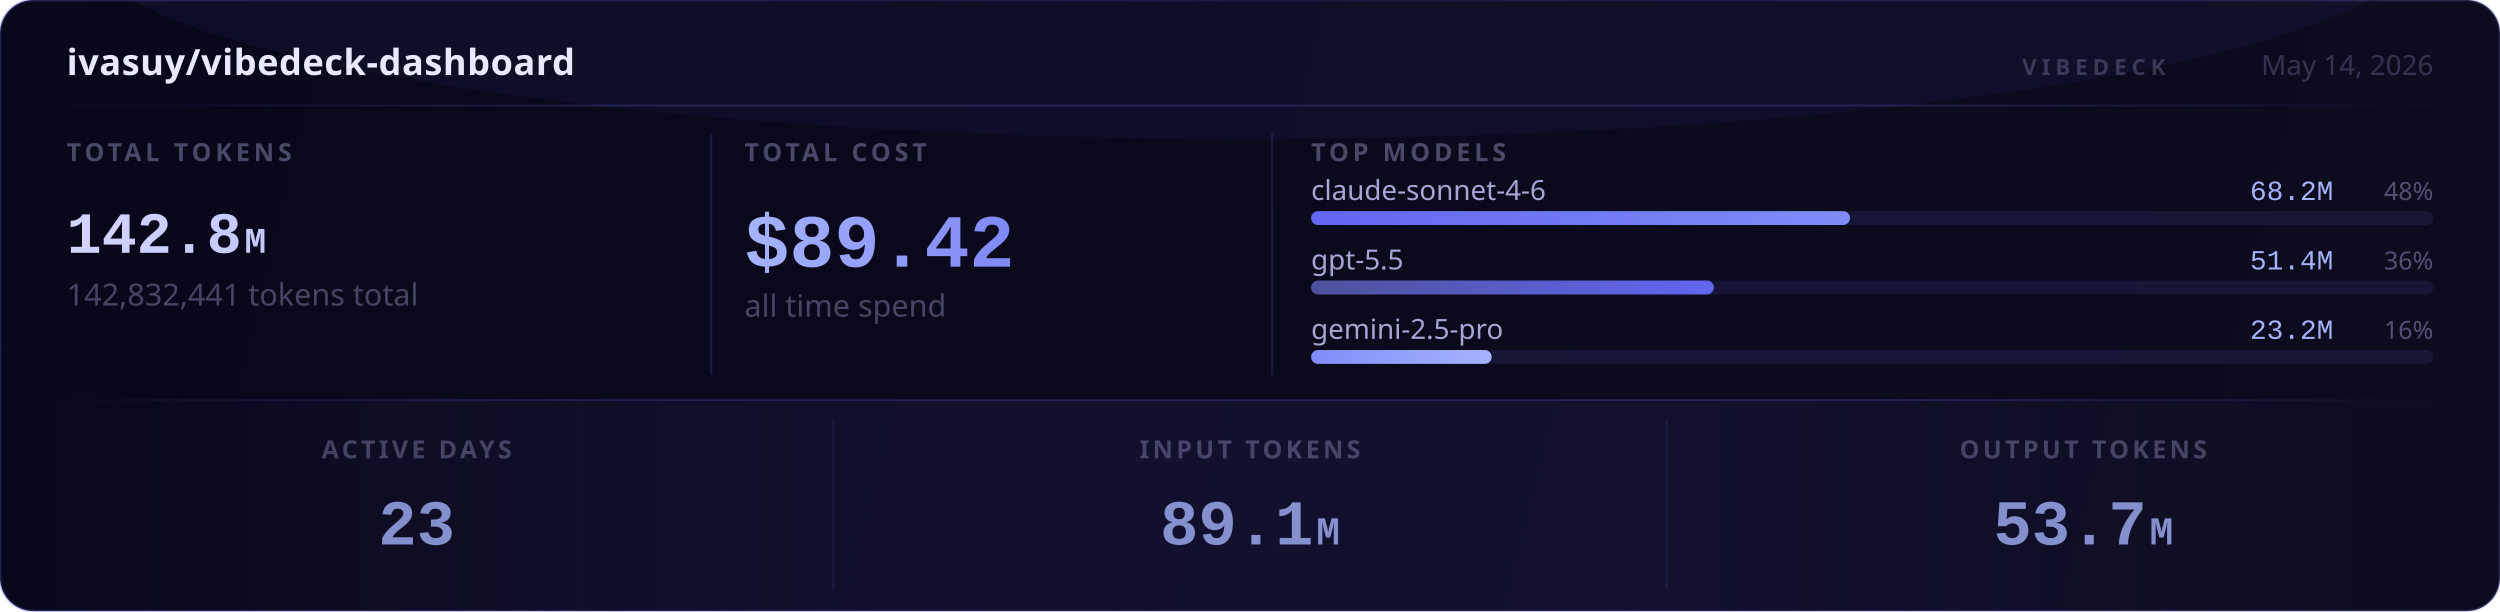
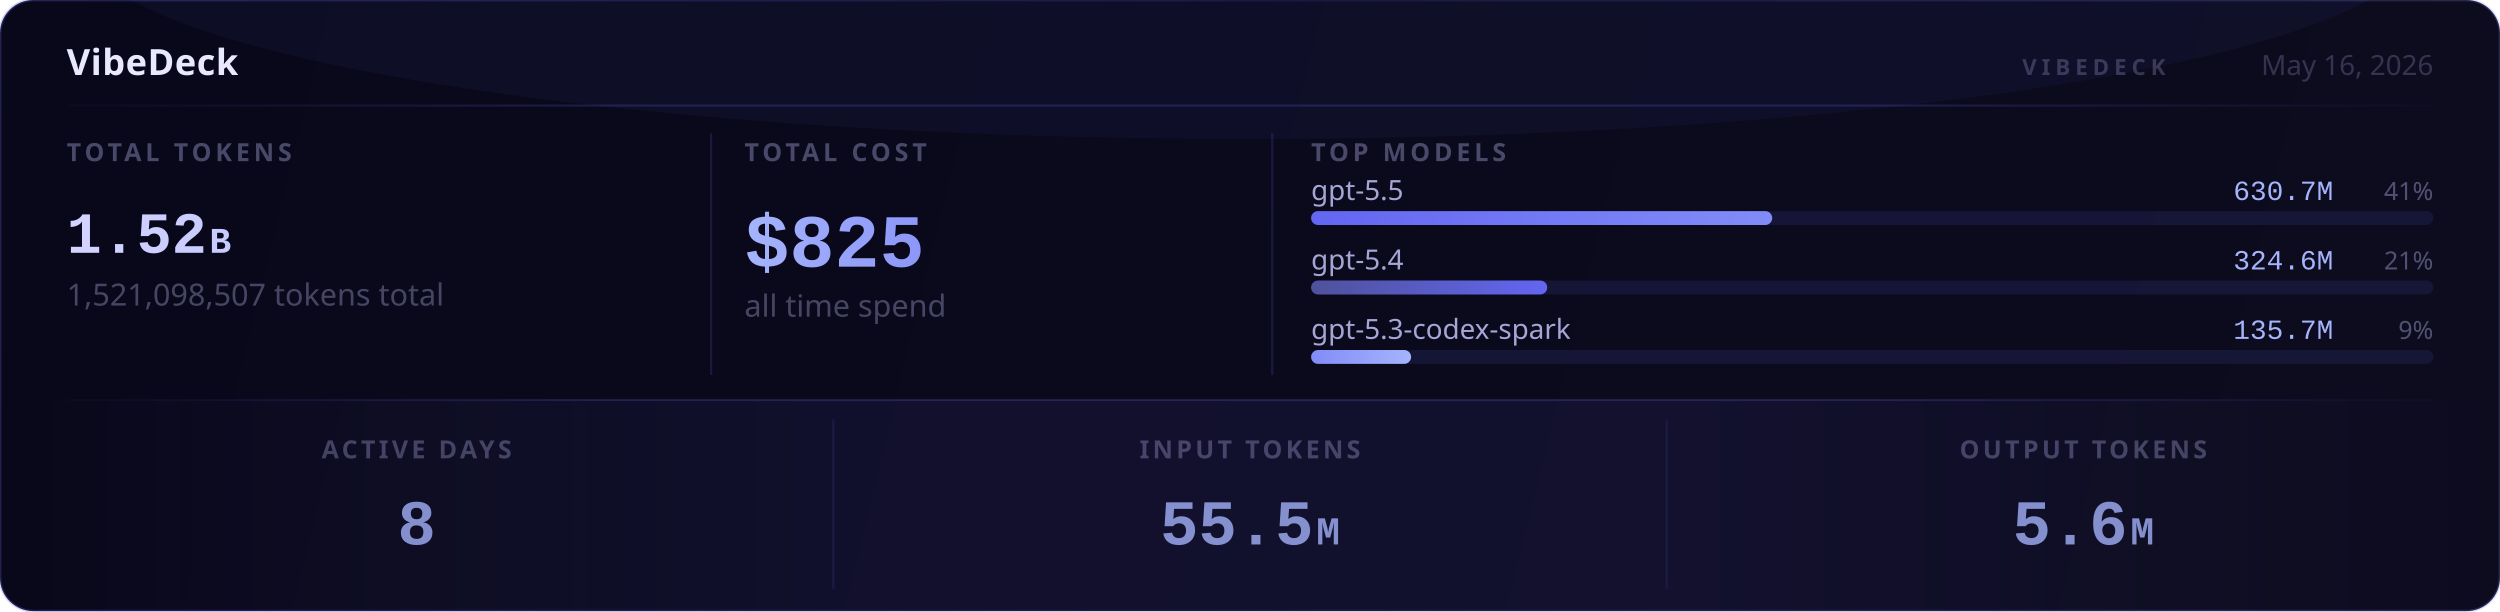
<svg xmlns="http://www.w3.org/2000/svg" width="900" height="220" viewBox="0 0 900 220">
  <defs>
    <linearGradient id="gbg" x1="0" y1="0" x2="900" y2="220" gradientUnits="userSpaceOnUse">
      <stop offset="0%" stop-color="#09081a" />
      <stop offset="100%" stop-color="#0d0b1e" />
    </linearGradient>
    <linearGradient id="gtok" x1="24" y1="0" x2="224" y2="0" gradientUnits="userSpaceOnUse">
      <stop offset="0%" stop-color="#d4d4ff" />
      <stop offset="100%" stop-color="#a5b4fc" />
    </linearGradient>
    <linearGradient id="gcost" x1="268" y1="0" x2="438" y2="0" gradientUnits="userSpaceOnUse">
      <stop offset="0%" stop-color="#a5b4fc" />
      <stop offset="100%" stop-color="#6366f1" />
    </linearGradient>
    <linearGradient id="gbar1" x1="0" y1="0" x2="1" y2="0" gradientUnits="objectBoundingBox">
      <stop offset="0%" stop-color="#6366f1" />
      <stop offset="100%" stop-color="#818cf8" />
    </linearGradient>
    <linearGradient id="gbar2" x1="0" y1="0" x2="1" y2="0" gradientUnits="objectBoundingBox">
      <stop offset="0%" stop-color="#4E529C" />
      <stop offset="100%" stop-color="#6366f1" />
    </linearGradient>
    <linearGradient id="gbar3" x1="0" y1="0" x2="1" y2="0" gradientUnits="objectBoundingBox">
      <stop offset="0%" stop-color="#818cf8" />
      <stop offset="100%" stop-color="#a5b4fc" />
    </linearGradient>
    <linearGradient id="gdiv" x1="0" y1="0" x2="900" y2="0" gradientUnits="userSpaceOnUse">
      <stop offset="0%" stop-color="rgba(99,102,241,0)" />
      <stop offset="25%" stop-color="rgba(99,102,241,0.22)" />
      <stop offset="75%" stop-color="rgba(99,102,241,0.22)" />
      <stop offset="100%" stop-color="rgba(99,102,241,0)" />
    </linearGradient>
    <linearGradient id="grim" x1="0" y1="0" x2="900" y2="220" gradientUnits="userSpaceOnUse">
      <stop offset="0%" stop-color="rgba(99,102,241,0.28)" />
      <stop offset="50%" stop-color="rgba(99,102,241,0.12)" />
      <stop offset="100%" stop-color="rgba(129,140,248,0.24)" />
    </linearGradient>
    <linearGradient id="gbottom" x1="0" y1="0" x2="900" y2="0" gradientUnits="userSpaceOnUse">
      <stop offset="0%" stop-color="rgba(99,102,241,0)" />
      <stop offset="33%" stop-color="rgba(99,102,241,0.08)" />
      <stop offset="67%" stop-color="rgba(99,102,241,0.08)" />
      <stop offset="100%" stop-color="rgba(99,102,241,0)" />
    </linearGradient>
  </defs>
  <rect width="900" height="220" fill="url(#gbg)" rx="12" />
  <rect width="900" height="220" fill="none" stroke="url(#grim)" stroke-width="1" rx="12" />
  <ellipse cx="450" cy="-20" rx="420" ry="70" fill="rgba(99,102,241,0.06)" />
-   <text x="24" y="27" font-size="13" font-weight="700" fill="#e8e8ff" font-family="system-ui,sans-serif" letter-spacing="0.2">ivasuy/vibedeck-dashboard</text>
+   <text x="24" y="27" font-size="13" font-weight="700" fill="#e8e8ff" font-family="system-ui,sans-serif" letter-spacing="0.2">VibeDeck</text>
  <text x="728" y="27" font-size="8" font-weight="700" fill="rgba(168,168,220,0.28)" font-family="system-ui,sans-serif" letter-spacing="1.8">VIBEDECK</text>
-   <text x="876" y="27" text-anchor="end" font-size="10" fill="rgba(168,168,220,0.26)" font-family="system-ui,sans-serif">May 14, 2026</text>
+   <text x="876" y="27" text-anchor="end" font-size="10" fill="rgba(168,168,220,0.26)" font-family="system-ui,sans-serif">May 16, 2026</text>
  <line x1="24" y1="38" x2="876" y2="38" stroke="url(#gdiv)" stroke-width="0.75" />
  <text x="24" y="58" font-size="9" font-weight="600" fill="rgba(168,168,220,0.4)" font-family="system-ui,sans-serif" letter-spacing="1.4">TOTAL TOKENS</text>
  <text x="268" y="58" font-size="9" font-weight="600" fill="rgba(168,168,220,0.4)" font-family="system-ui,sans-serif" letter-spacing="1.4">TOTAL COST</text>
  <text x="472" y="58" font-size="9" font-weight="600" fill="rgba(168,168,220,0.4)" font-family="system-ui,sans-serif" letter-spacing="1.4">TOP MODELS</text>
-   <text x="24" y="91" font-size="21" font-weight="700" fill="url(#gtok)" font-family="'Courier New',Courier,monospace">142.8<tspan font-size="0.62em" dx="1" font-weight="600">M</tspan>
+   <text x="24" y="91" font-size="21" font-weight="700" fill="url(#gtok)" font-family="'Courier New',Courier,monospace">1.52<tspan font-size="0.62em" dx="1" font-weight="600">B</tspan>
  </text>
-   <text x="24" y="110" font-size="11" fill="rgba(168,168,220,0.38)" font-family="system-ui,sans-serif">142,832,441 tokens total</text>
-   <text x="268" y="96" font-size="27" font-weight="700" fill="url(#gcost)" font-family="'Courier New',Courier,monospace">$89.42</text>
+   <text x="24" y="110" font-size="11" fill="rgba(168,168,220,0.38)" font-family="system-ui,sans-serif">1,521,098,507 tokens total</text>
+   <text x="268" y="96" font-size="27" font-weight="700" fill="url(#gcost)" font-family="'Courier New',Courier,monospace">$825</text>
  <text x="268" y="114" font-size="11" fill="rgba(168,168,220,0.38)" font-family="system-ui,sans-serif">all time spend</text>
  <line x1="256" y1="48" x2="256" y2="135" stroke="rgba(99,102,241,0.18)" stroke-width="0.75" />
  <line x1="458" y1="48" x2="458" y2="135" stroke="rgba(99,102,241,0.18)" stroke-width="0.75" />
-   <text x="472" y="72" font-size="10" fill="rgba(200,200,255,0.82)" font-family="system-ui,sans-serif">claude-sonnet-4-6</text>
-   <text x="840" y="72" text-anchor="end" font-size="10" fill="#a5b4fc" font-family="'Courier New',Courier,monospace">68.2M</text>
-   <text x="876" y="72" text-anchor="end" font-size="9" fill="rgba(168,168,220,0.45)" font-family="system-ui,sans-serif">48%</text>
+   <text x="472" y="72" font-size="10" fill="rgba(200,200,255,0.82)" font-family="system-ui,sans-serif">gpt-5.5</text>
+   <text x="840" y="72" text-anchor="end" font-size="10" fill="#a5b4fc" font-family="'Courier New',Courier,monospace">630.7M</text>
+   <text x="876" y="72" text-anchor="end" font-size="9" fill="rgba(168,168,220,0.45)" font-family="system-ui,sans-serif">41%</text>
  <rect x="472" y="76" width="404" height="5" rx="2.5" fill="rgba(99,102,241,0.12)" />
-   <rect x="472" y="76" width="194" height="5" rx="2.5" fill="url(#gbar1)" />
-   <text x="472" y="97" font-size="10" fill="rgba(200,200,255,0.82)" font-family="system-ui,sans-serif">gpt-5.5</text>
-   <text x="840" y="97" text-anchor="end" font-size="10" fill="#a5b4fc" font-family="'Courier New',Courier,monospace">51.4M</text>
-   <text x="876" y="97" text-anchor="end" font-size="9" fill="rgba(168,168,220,0.45)" font-family="system-ui,sans-serif">36%</text>
+   <rect x="472" y="76" width="166" height="5" rx="2.5" fill="url(#gbar1)" />
+   <text x="472" y="97" font-size="10" fill="rgba(200,200,255,0.82)" font-family="system-ui,sans-serif">gpt-5.4</text>
+   <text x="840" y="97" text-anchor="end" font-size="10" fill="#a5b4fc" font-family="'Courier New',Courier,monospace">324.6M</text>
+   <text x="876" y="97" text-anchor="end" font-size="9" fill="rgba(168,168,220,0.45)" font-family="system-ui,sans-serif">21%</text>
  <rect x="472" y="101" width="404" height="5" rx="2.5" fill="rgba(99,102,241,0.12)" />
-   <rect x="472" y="101" width="145" height="5" rx="2.5" fill="url(#gbar2)" />
-   <text x="472" y="122" font-size="10" fill="rgba(200,200,255,0.82)" font-family="system-ui,sans-serif">gemini-2.5-pro</text>
-   <text x="840" y="122" text-anchor="end" font-size="10" fill="#a5b4fc" font-family="'Courier New',Courier,monospace">23.2M</text>
-   <text x="876" y="122" text-anchor="end" font-size="9" fill="rgba(168,168,220,0.45)" font-family="system-ui,sans-serif">16%</text>
+   <rect x="472" y="101" width="85" height="5" rx="2.5" fill="url(#gbar2)" />
+   <text x="472" y="122" font-size="10" fill="rgba(200,200,255,0.82)" font-family="system-ui,sans-serif">gpt-5.3-codex-spark</text>
+   <text x="840" y="122" text-anchor="end" font-size="10" fill="#a5b4fc" font-family="'Courier New',Courier,monospace">135.7M</text>
+   <text x="876" y="122" text-anchor="end" font-size="9" fill="rgba(168,168,220,0.45)" font-family="system-ui,sans-serif">9%</text>
  <rect x="472" y="126" width="404" height="5" rx="2.5" fill="rgba(99,102,241,0.12)" />
-   <rect x="472" y="126" width="65" height="5" rx="2.5" fill="url(#gbar3)" />
+   <rect x="472" y="126" width="36" height="5" rx="2.5" fill="url(#gbar3)" />
  <line x1="24" y1="144" x2="876" y2="144" stroke="url(#gdiv)" stroke-width="0.75" />
  <rect x="0" y="144" width="900" height="76" fill="url(#gbottom)" rx="0" />
  <line x1="300" y1="151" x2="300" y2="212" stroke="rgba(99,102,241,0.12)" stroke-width="0.75" />
  <line x1="600" y1="151" x2="600" y2="212" stroke="rgba(99,102,241,0.12)" stroke-width="0.75" />
  <text x="150" y="165" text-anchor="middle" font-size="9" font-weight="600" fill="rgba(168,168,220,0.35)" font-family="system-ui,sans-serif" letter-spacing="1.2">ACTIVE DAYS</text>
-   <text x="150" y="196" text-anchor="middle" font-size="23" font-weight="700" fill="rgba(165,180,252,0.78)" font-family="'Courier New',Courier,monospace">23</text>
+   <text x="150" y="196" text-anchor="middle" font-size="23" font-weight="700" fill="rgba(165,180,252,0.78)" font-family="'Courier New',Courier,monospace">8</text>
  <text x="450" y="165" text-anchor="middle" font-size="9" font-weight="600" fill="rgba(168,168,220,0.35)" font-family="system-ui,sans-serif" letter-spacing="1.2">INPUT TOKENS</text>
-   <text x="450" y="196" text-anchor="middle" font-size="23" font-weight="700" fill="rgba(165,180,252,0.78)" font-family="'Courier New',Courier,monospace">89.1<tspan font-size="0.62em" dx="1" font-weight="600">M</tspan>
+   <text x="450" y="196" text-anchor="middle" font-size="23" font-weight="700" fill="rgba(165,180,252,0.78)" font-family="'Courier New',Courier,monospace">55.5<tspan font-size="0.62em" dx="1" font-weight="600">M</tspan>
  </text>
  <text x="750" y="165" text-anchor="middle" font-size="9" font-weight="600" fill="rgba(168,168,220,0.35)" font-family="system-ui,sans-serif" letter-spacing="1.2">OUTPUT TOKENS</text>
-   <text x="750" y="196" text-anchor="middle" font-size="23" font-weight="700" fill="rgba(165,180,252,0.78)" font-family="'Courier New',Courier,monospace">53.7<tspan font-size="0.62em" dx="1" font-weight="600">M</tspan>
+   <text x="750" y="196" text-anchor="middle" font-size="23" font-weight="700" fill="rgba(165,180,252,0.78)" font-family="'Courier New',Courier,monospace">5.6<tspan font-size="0.62em" dx="1" font-weight="600">M</tspan>
  </text>
</svg>
